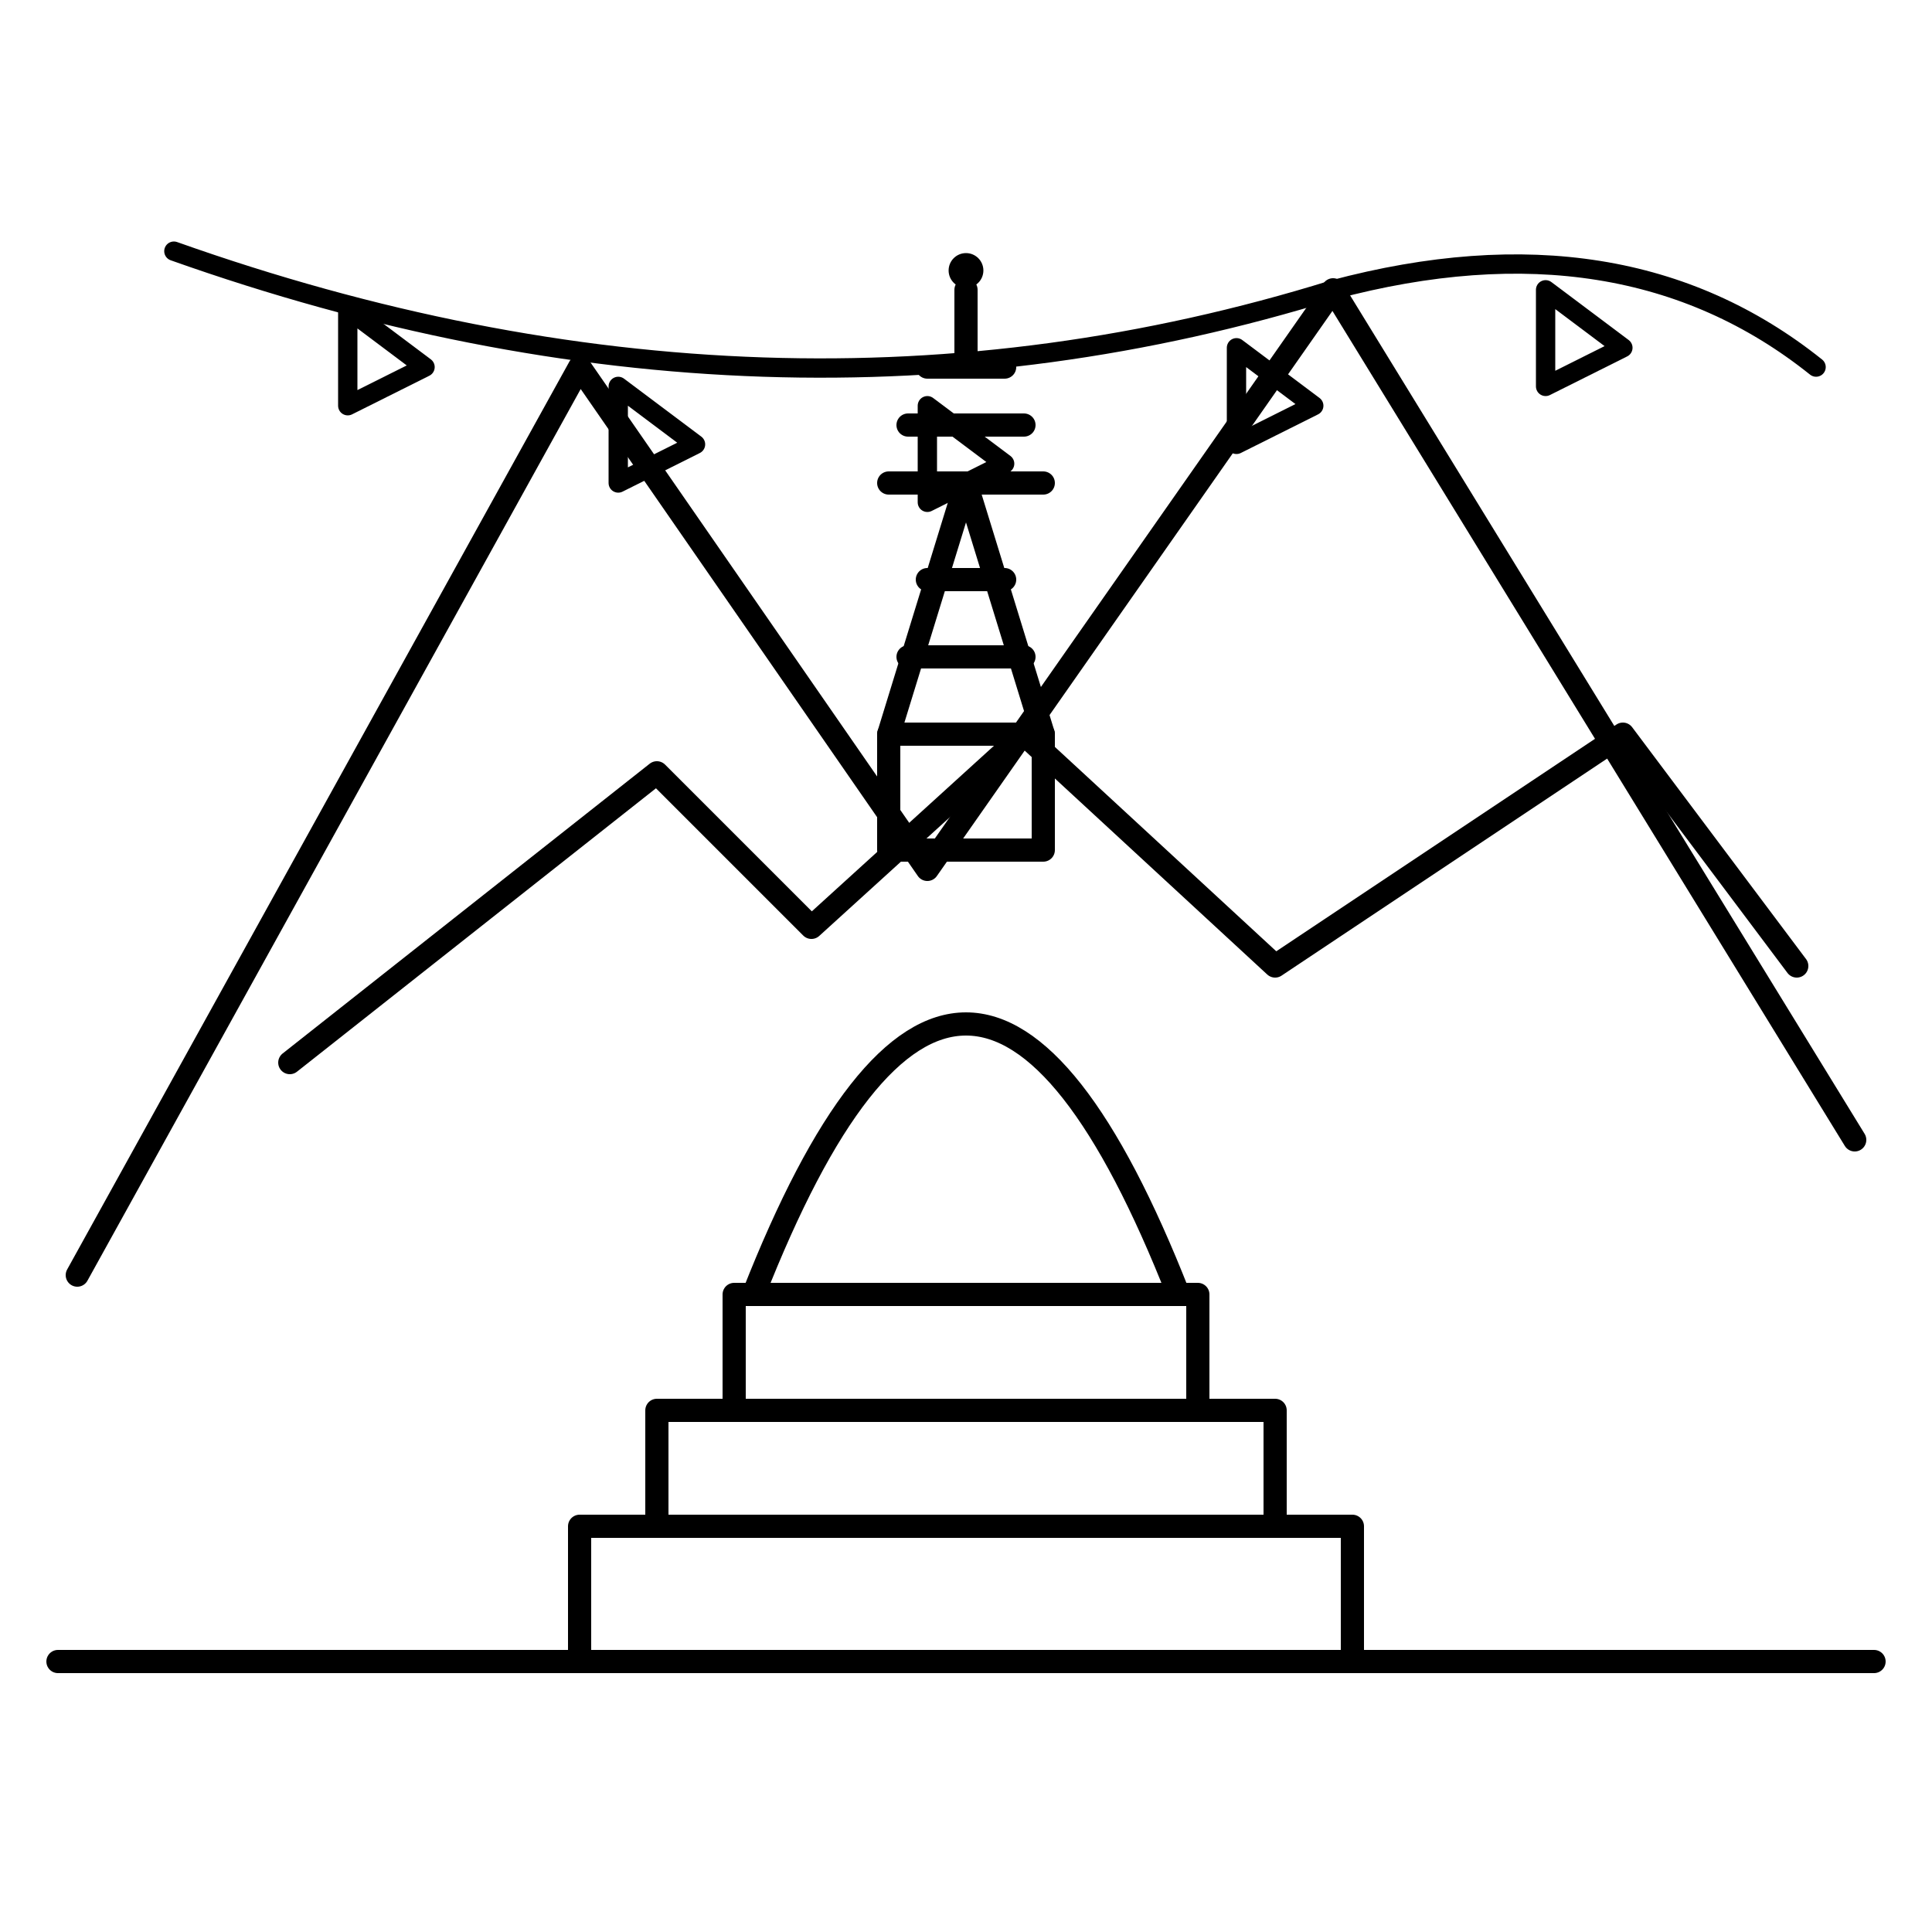
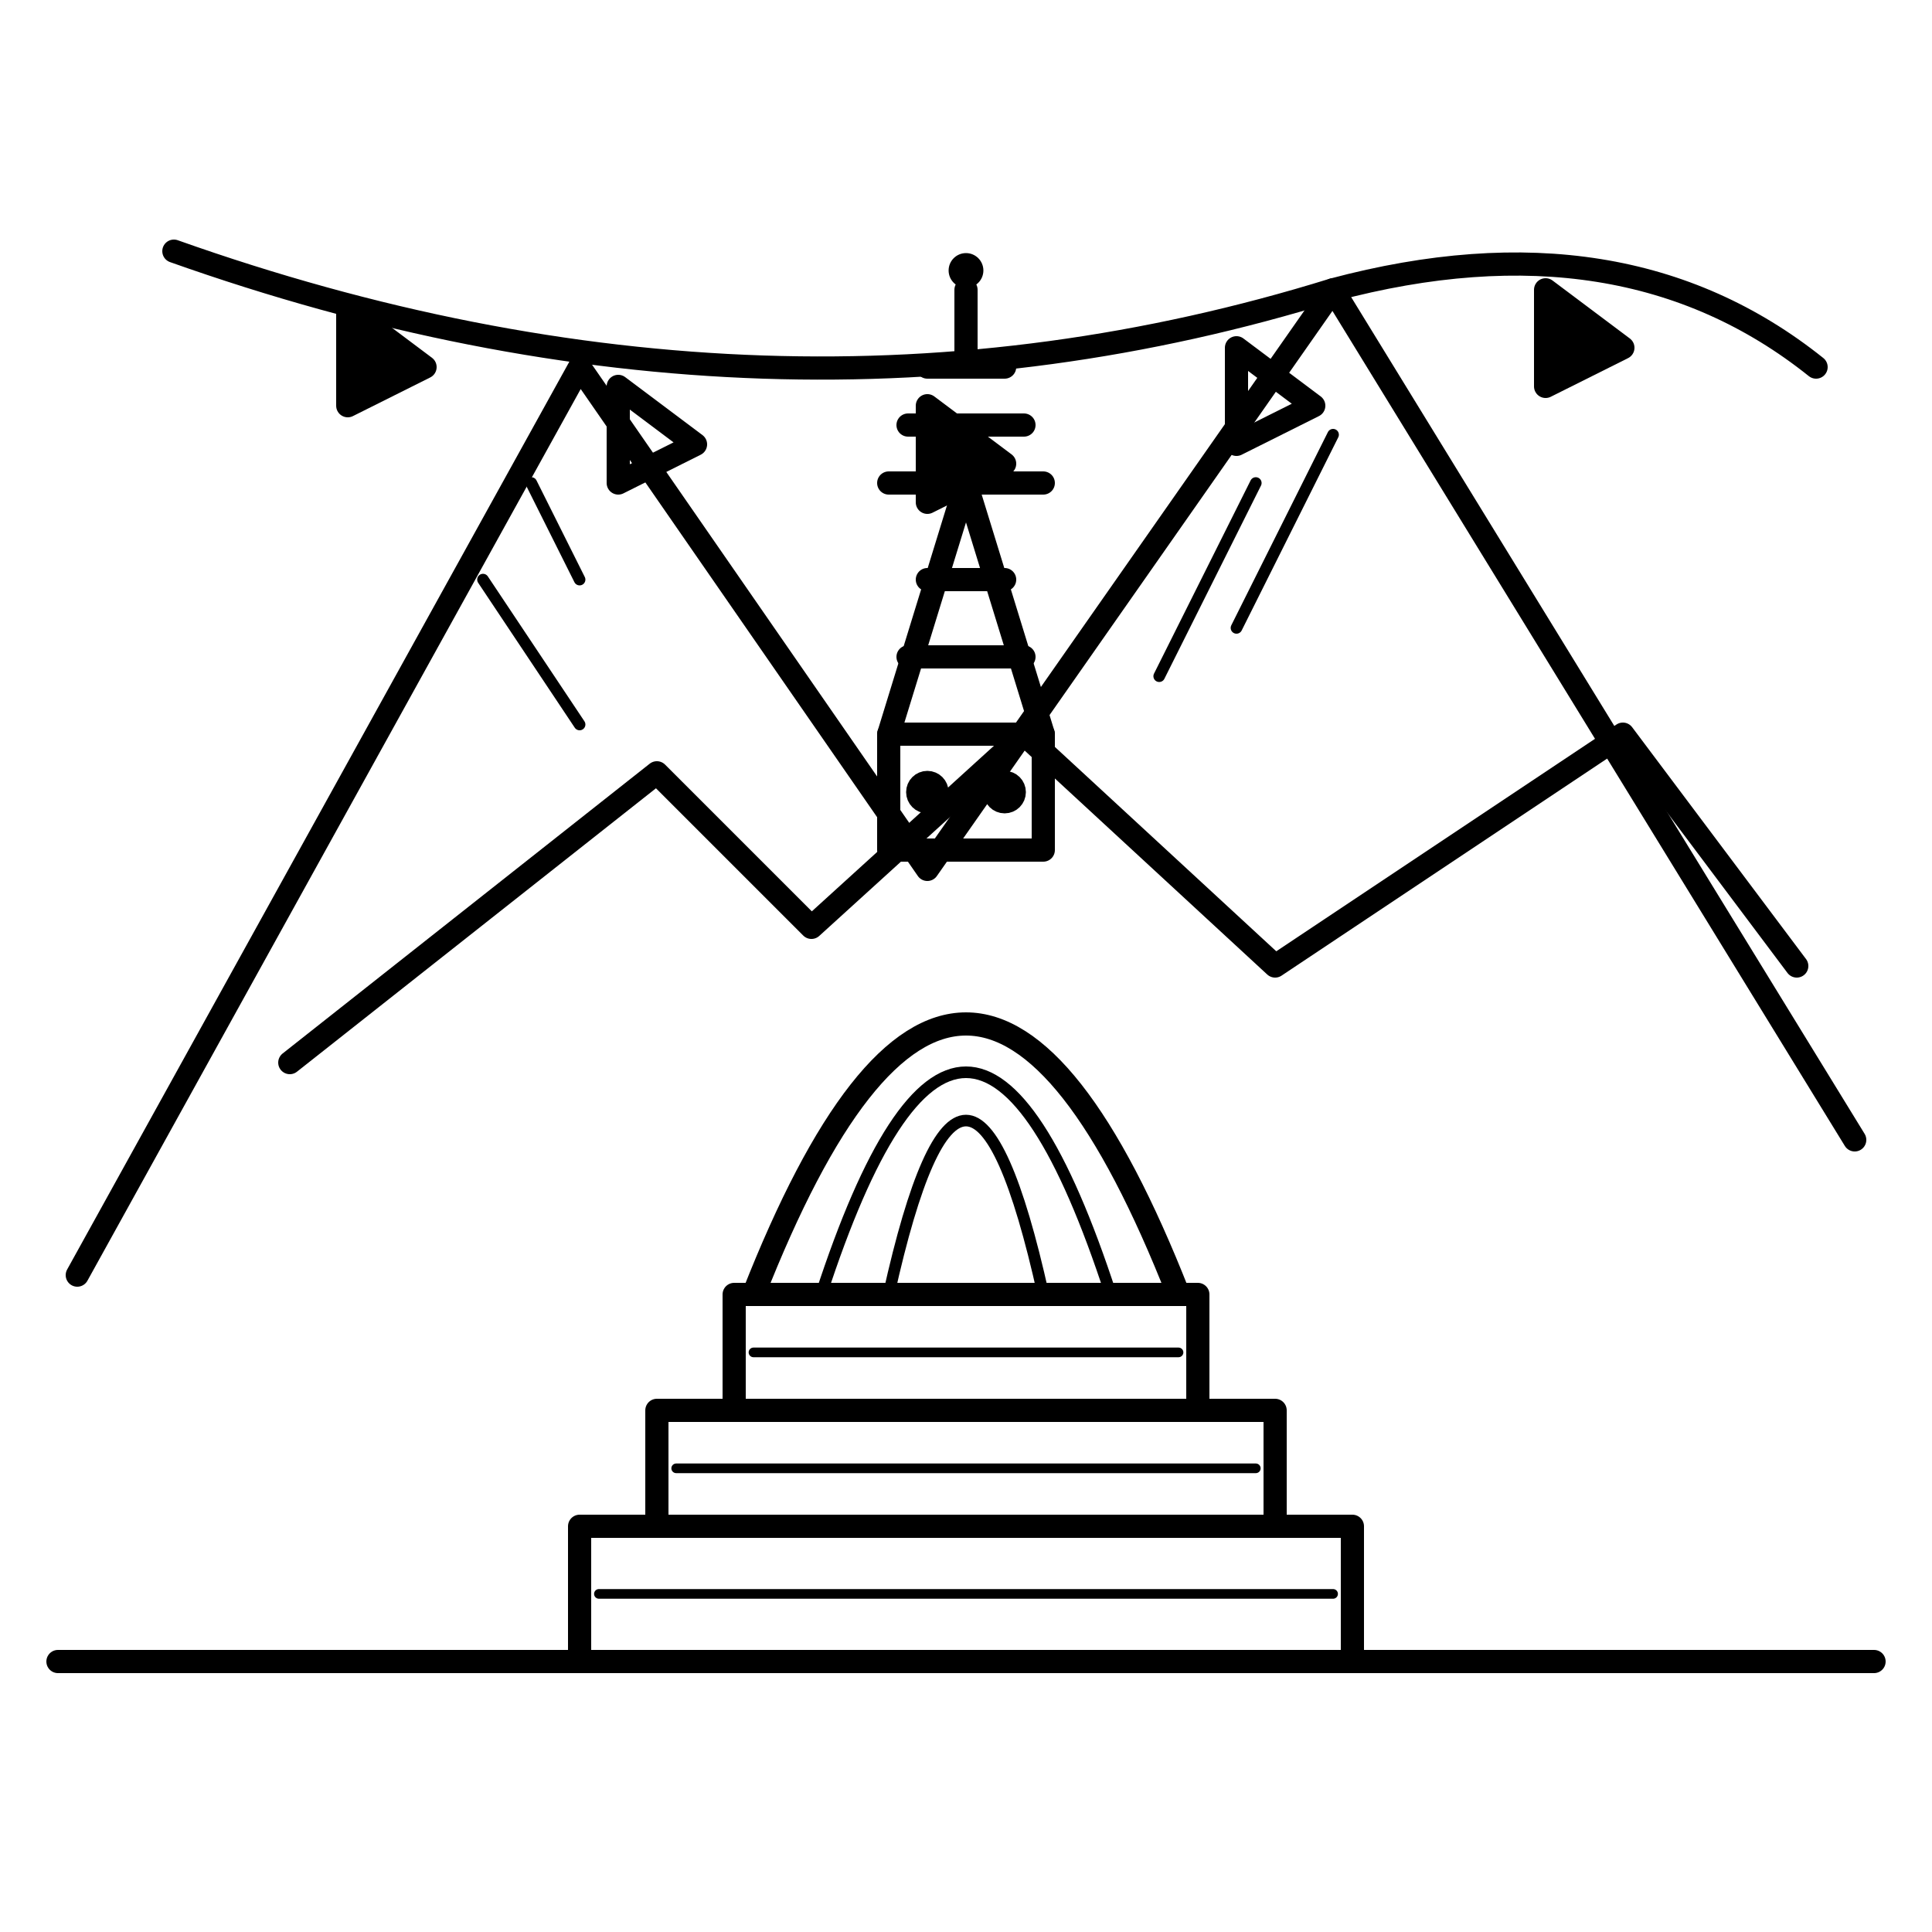
<svg xmlns="http://www.w3.org/2000/svg" viewBox="0 0 200 200">
  <g id="shadow" fill="none" stroke="currentColor" stroke-width="2.4" stroke-linecap="round" stroke-linejoin="round">
    <path d="M 8 132 L 60 38 L 96 90 L 138 30 L 192 118" />
+     <path d="M 50 60 L 60 75 M 55 50 L 60 60" stroke-width="1.2" />
+     <path d="M 130 50 L 120 70 M 138 45 L 128 65" stroke-width="1.2" />
    <path d="M 30 110 L 68 80 L 84 96 L 106 76 L 132 100 L 168 76 L 186 100" />
    <line x1="6" y1="172" x2="194" y2="172" />
  </g>
  <g id="ink" fill="none" stroke="currentColor" stroke-width="2.4" stroke-linecap="round" stroke-linejoin="round">
    <rect x="60" y="158" width="80" height="14" />
    <rect x="68" y="146" width="64" height="12" />
    <rect x="76" y="134" width="48" height="12" />
+     <line x1="62" y1="165" x2="138" y2="165" stroke-width="1" />
+     <line x1="70" y1="152" x2="130" y2="152" stroke-width="1" />
+     <line x1="78" y1="140" x2="122" y2="140" stroke-width="1" />
    <path d="M 78 134 Q 100 78 122 134" />
+     <path d="M 85 134 Q 100 88 115 134" stroke-width="1.2" />
+     <path d="M 92 134 Q 100 98 108 134" stroke-width="1.2" />
    <rect x="92" y="76" width="16" height="12" />
+     <circle cx="96" cy="82" r="1" fill="currentColor" />
+     <circle cx="104" cy="82" r="1" fill="currentColor" />
    <path d="M 92 76 L 100 50 L 108 76" />
    <line x1="94" y1="68" x2="106" y2="68" />
    <line x1="96" y1="60" x2="104" y2="60" />
    <line x1="92" y1="50" x2="108" y2="50" />
    <line x1="94" y1="44" x2="106" y2="44" />
    <line x1="96" y1="38" x2="104" y2="38" />
+   </g>
+   <g id="accent" fill="none" stroke="currentColor" stroke-width="2.4" stroke-linecap="round" stroke-linejoin="round">
+     <path d="M 18 26 Q 80 48 138 30 Q 168 22 188 38" />
+     <path d="M 36 32 L 36 42 L 44 38 Z" fill="currentColor" />
+     <path d="M 64 40 L 64 50 L 72 46 Z" />
+     <path d="M 96 42 L 96 52 L 104 48 Z" fill="currentColor" />
+     <path d="M 128 36 L 128 46 L 136 42 Z" />
+     <path d="M 160 30 L 160 40 L 168 36 Z" fill="currentColor" />
+   </g>
+   <g id="foil" fill="none" stroke="currentColor" stroke-width="2.4" stroke-linecap="round" stroke-linejoin="round">
    <line x1="100" y1="38" x2="100" y2="30" />
    <circle cx="100" cy="28" r="1.8" fill="currentColor" stroke="none" />
  </g>
-   <g id="foil" fill="none" stroke="currentColor" stroke-width="2" stroke-linecap="round" stroke-linejoin="round">
-     <path d="M 18 26 Q 80 48 138 30 Q 168 22 188 38" />
-     <path d="M 36 32 L 36 42 L 44 38 Z" />
-     <path d="M 64 40 L 64 50 L 72 46 Z" />
-     <path d="M 96 42 L 96 52 L 104 48 Z" />
-     <path d="M 128 36 L 128 46 L 136 42 Z" />
-     <path d="M 160 30 L 160 40 L 168 36 Z" />
-   </g>
</svg>
